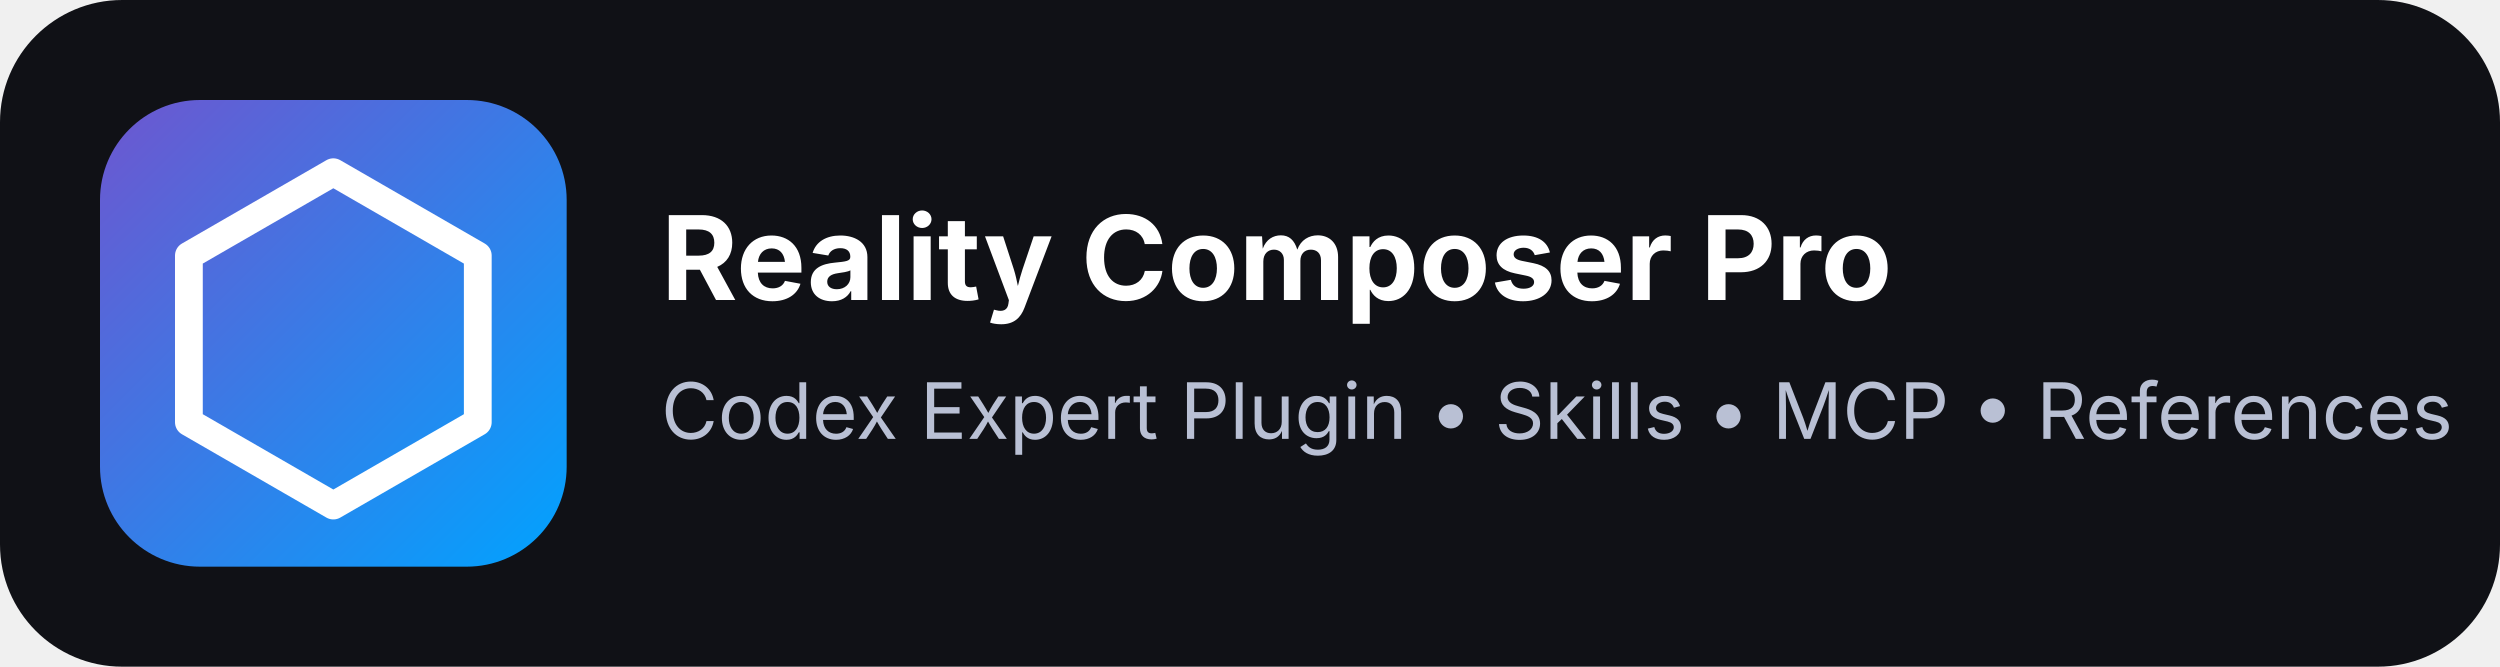
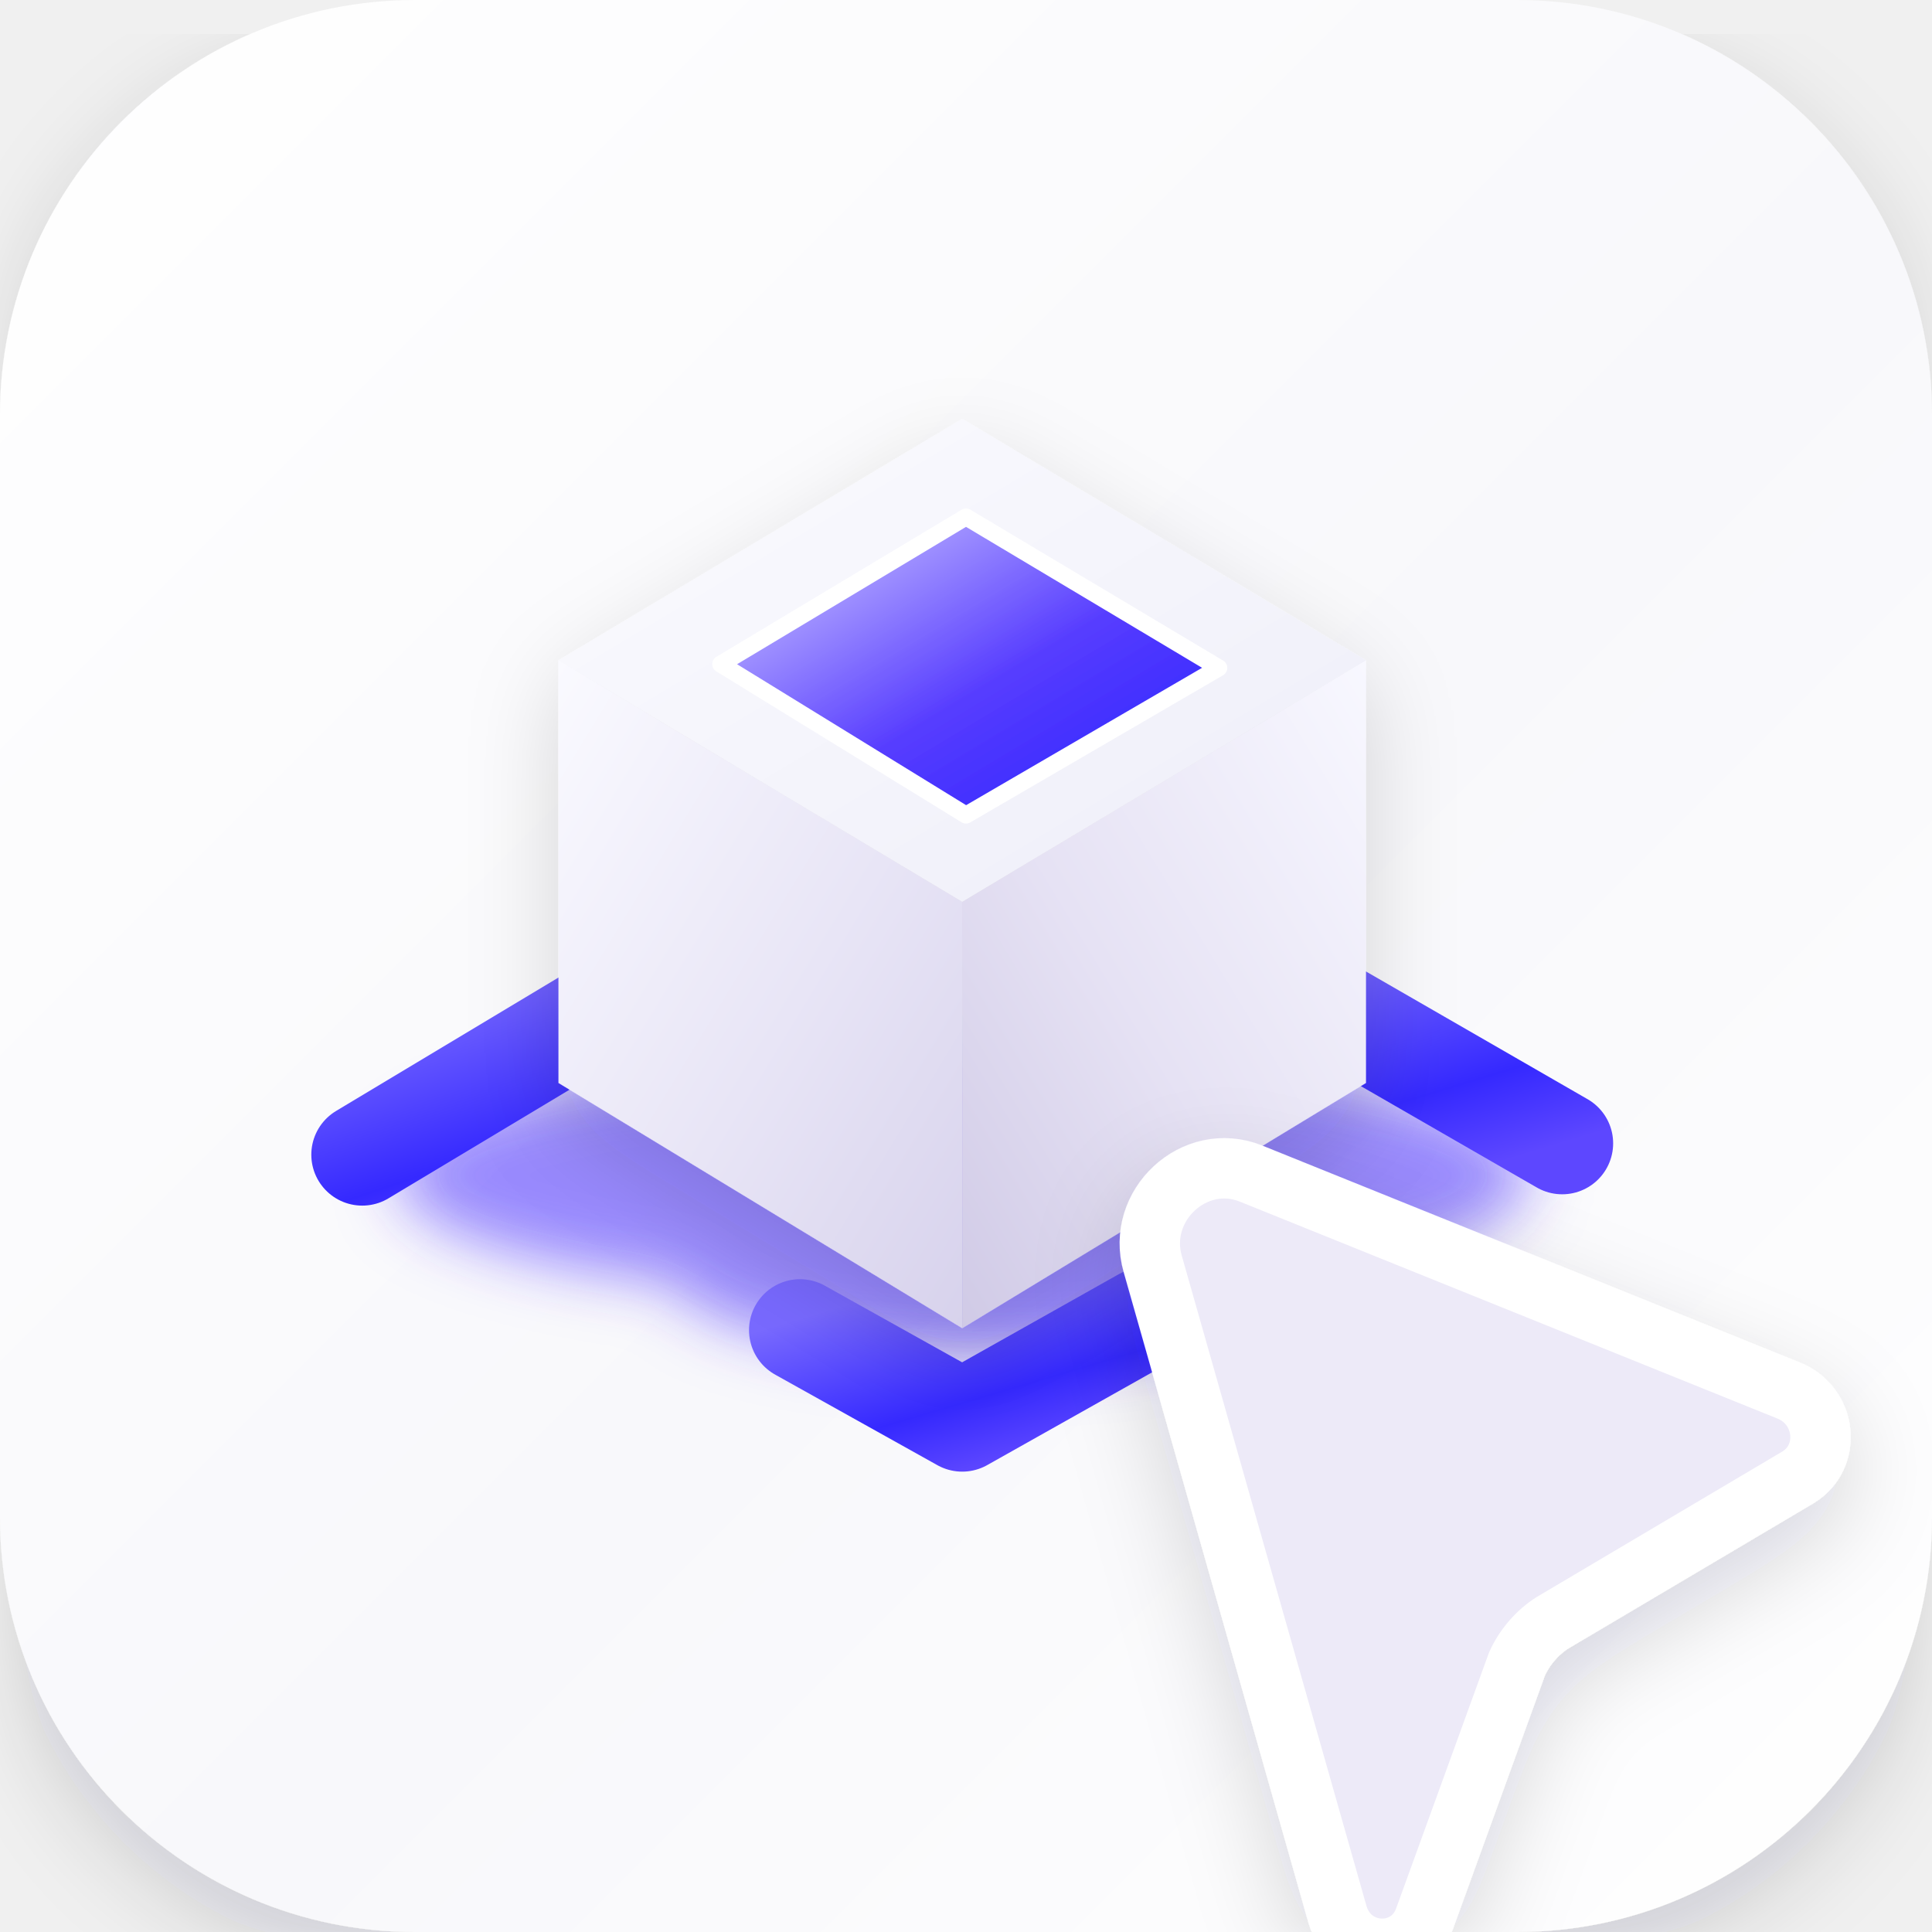
- <svg xmlns="http://www.w3.org/2000/svg" viewBox="0 0 900 240">
+ <svg xmlns="http://www.w3.org/2000/svg" viewBox="0 0 1024 1024">
  <defs>
-     <linearGradient id="g" x1="0" y1="0" x2="1" y2="1">
-       <stop offset="0" stop-color="#6E56CF" />
-       <stop offset="1" stop-color="#00A3FF" />
+     <filter id="shadow" x="-20%" y="-20%" width="140%" height="140%">
+       <feDropShadow dx="0" dy="18" stdDeviation="24" flood-color="#0f172a" flood-opacity=".15" />
+     </filter>
+     <filter id="soft" x="-40%" y="-40%" width="180%" height="180%">
+       <feGaussianBlur stdDeviation="16" />
+     </filter>
+     <linearGradient id="panel" x1="0" y1="0" x2="1" y2="1">
+       <stop stop-color="#fff" offset="0" />
+       <stop stop-color="#f8f8fb" offset=".55" />
+       <stop stop-color="#fff" offset="1" />
+     </linearGradient>
+     <linearGradient id="purple" x1="0" y1="0" x2="1" y2="1">
+       <stop stop-color="#7869ff" offset="0" />
+       <stop stop-color="#3529ff" offset=".65" />
+       <stop stop-color="#5d47ff" offset="1" />
+     </linearGradient>
+     <linearGradient id="cubeL" x1="0" y1="0" x2="1" y2="1">
+       <stop stop-color="#fafaff" offset="0" />
+       <stop stop-color="#e8e5f6" offset=".55" />
+       <stop stop-color="#d7d2ec" offset="1" />
+     </linearGradient>
+     <linearGradient id="cubeR" x1="1" y1="0" x2="0" y2="1">
+       <stop stop-color="#f8f8ff" offset="0" />
+       <stop stop-color="#e6e2f4" offset=".55" />
+       <stop stop-color="#d0cae6" offset="1" />
+     </linearGradient>
+     <linearGradient id="topFace" x1="0" y1="0" x2="1" y2="1">
+       <stop stop-color="#fbfbff" offset="0" />
+       <stop stop-color="#eeeef8" offset="1" />
+     </linearGradient>
+     <linearGradient id="topHole" x1="0" y1="0" x2="1" y2="1">
+       <stop stop-color="#ddd9ff" offset="0" />
+       <stop stop-color="#573dff" offset=".55" />
+       <stop stop-color="#251dff" offset="1" />
    </linearGradient>
  </defs>
-   <rect width="900" height="240" rx="44" fill="#101116" />
-   <rect x="36" y="36" width="168" height="168" rx="36" fill="url(#g)" />
-   <path d="M120 62 172 92v60l-52 30-52-30V92z" fill="none" stroke="white" stroke-width="10" stroke-linejoin="round" />
-   <text x="238" y="108" fill="white" font-family="-apple-system,BlinkMacSystemFont,Segoe UI,sans-serif" font-size="42" font-weight="700">Reality Composer Pro</text>
-   <text x="238" y="158" fill="#B9C0D4" font-family="-apple-system,BlinkMacSystemFont,Segoe UI,sans-serif" font-size="28">Codex Expert Plugin • Skills • MCP • References</text>
+   <rect width="1024" height="1024" rx="220" fill="url(#panel)" filter="url(#shadow)" />
+   <g opacity=".55" filter="url(#soft)">
+     <ellipse cx="510" cy="623" rx="300" ry="66" fill="#492eff" />
+     <ellipse cx="528" cy="677" rx="170" ry="42" fill="#492eff" />
+   </g>
+   <g fill="none" stroke="url(#purple)" stroke-width="54" stroke-linecap="round" stroke-linejoin="round">
+     <path d="M192 612 312 540 408 596" />
+     <path d="M604 596 710 538 828 606" />
+     <path d="M424 705 510 753 606 699" />
+   </g>
+   <g filter="url(#shadow)">
+     <path d="M510 222 724 350 510 478 296 350Z" fill="url(#topFace)" />
+     <path d="M296 350 510 478 510 704 296 574Z" fill="url(#cubeL)" />
+     <path d="M724 350 510 478 510 704 724 574Z" fill="url(#cubeR)" />
+     <path d="M382 352 512 274 646 354 512 432Z" fill="url(#topHole)" stroke="#fff" stroke-width="9" stroke-linejoin="round" />
+   </g>
+   <g opacity=".75" filter="url(#soft)">
+     <path d="M668 648 924 748 789 825 744 948Z" fill="#cfcafa" />
+   </g>
+   <path d="M663 622 948 737c20 8 23 35 5 46L823 860c-8 5-15 13-19 22l-49 135c-8 22-39 21-46-2L611 670c-9-31 22-60 52-48Z" fill="#edeaf8" stroke="#fff" stroke-width="32" stroke-linejoin="round" filter="url(#shadow)" />
</svg>
